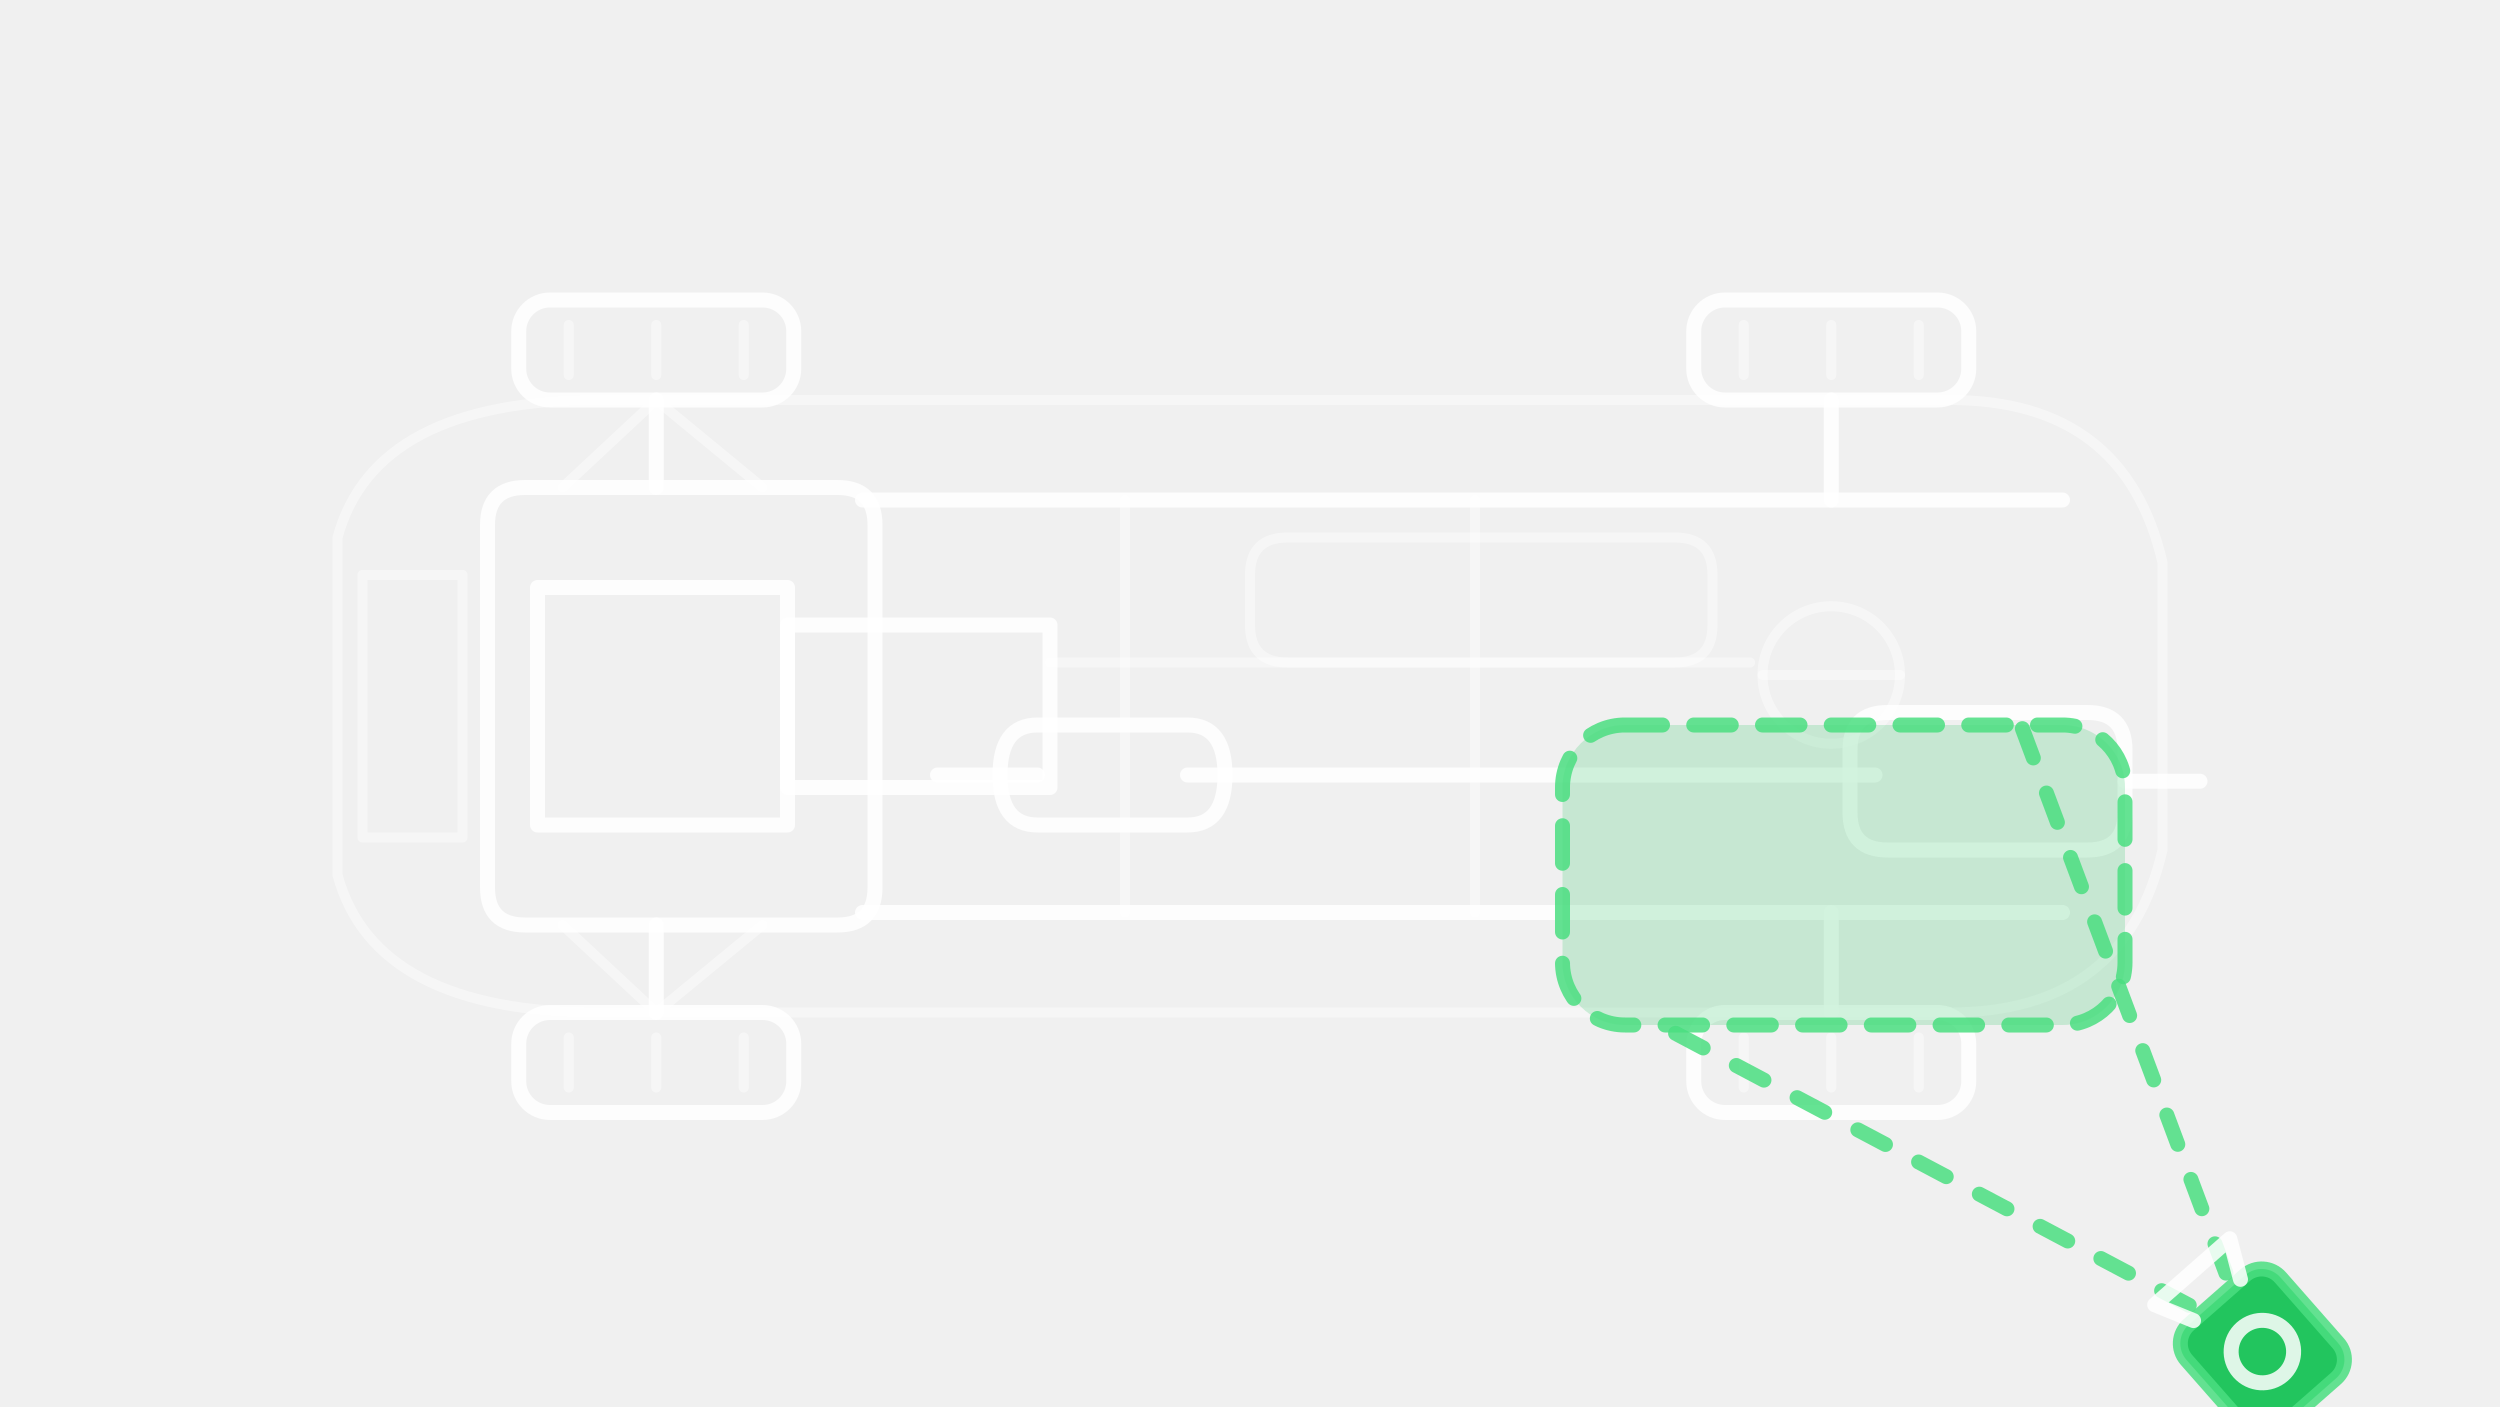
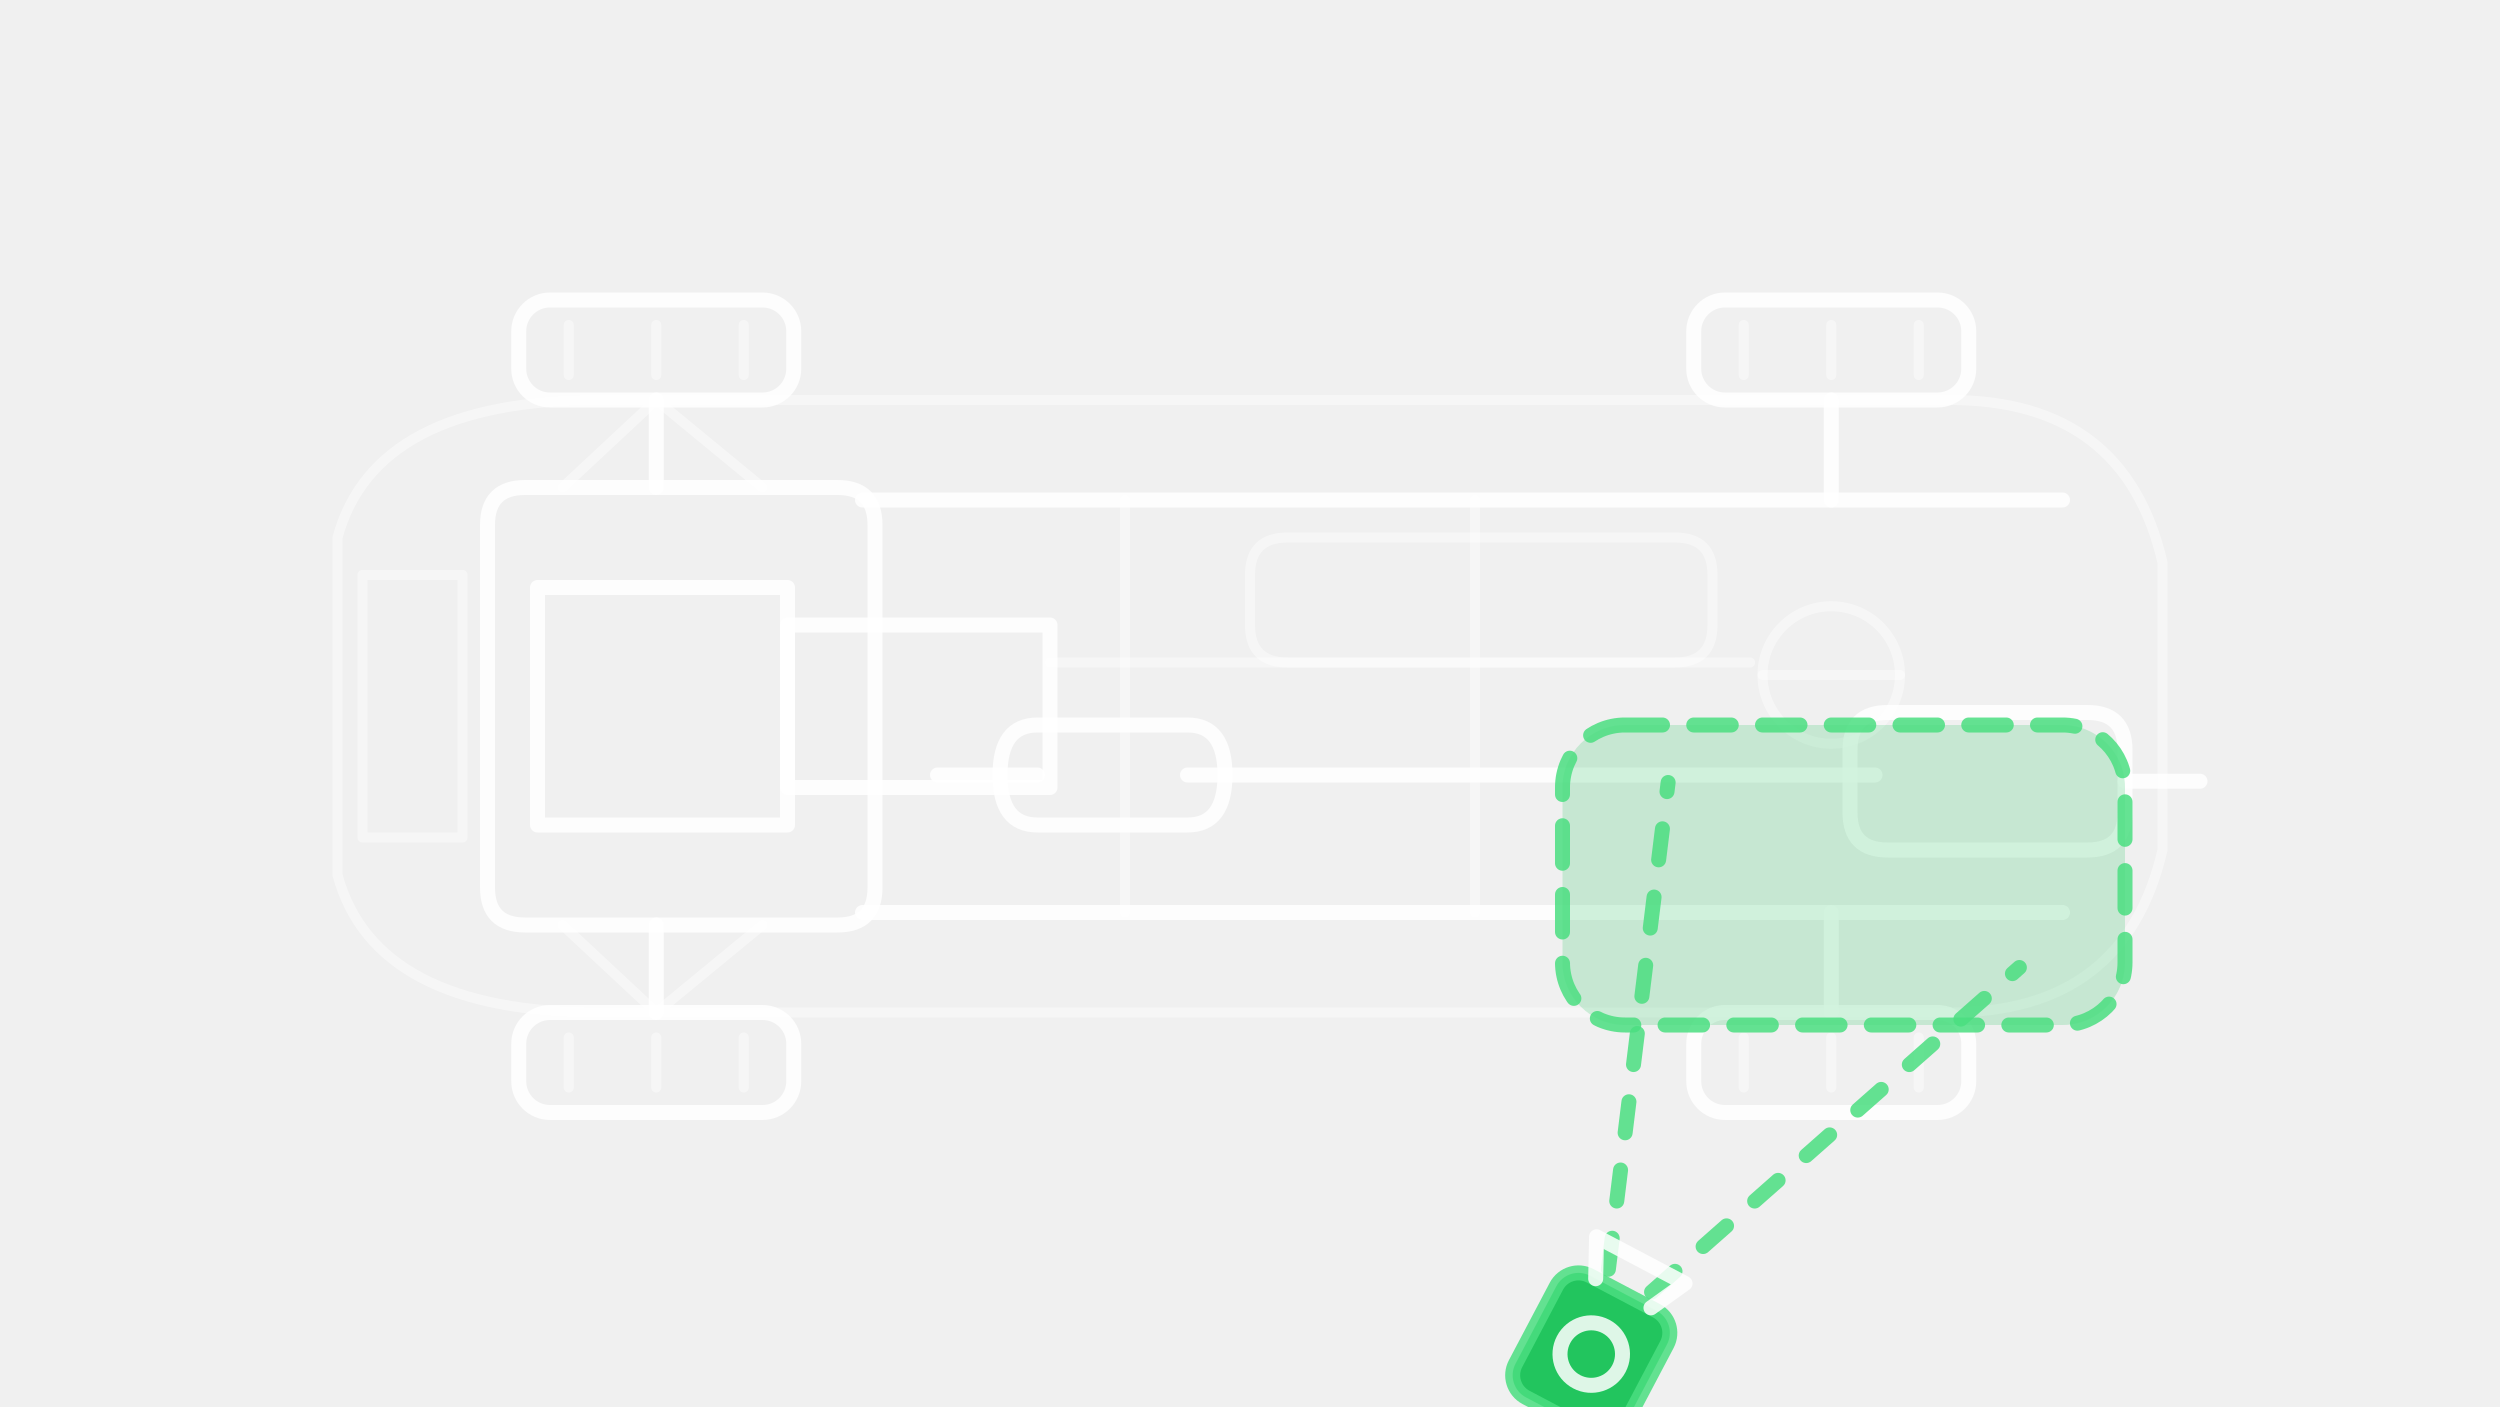
<svg xmlns="http://www.w3.org/2000/svg" viewBox="0 0 400 225" width="400" height="225" fill="none" stroke="#ffffff" stroke-opacity=".85" stroke-width="2.4" stroke-linecap="round" stroke-linejoin="round" color="#ffffff">
  <path class="pl" d="M96 64H312Q340 64 346 90V136Q340 162 312 162H96Q60 162 54 140V86Q60 64 96 64Z" stroke-width="1.6" opacity="0.5" />
  <rect x="83" y="48" width="44" height="16" rx="5" />
  <path class="pl" d="M91 52V60M105 52V60M119 52V60" stroke-width="1.6" opacity="0.5" />
  <rect x="83" y="162" width="44" height="16" rx="5" />
  <path class="pl" d="M91 166V174M105 166V174M119 166V174" stroke-width="1.6" opacity="0.5" />
  <rect x="271" y="48" width="44" height="16" rx="5" />
  <path class="pl" d="M279 52V60M293 52V60M307 52V60" stroke-width="1.6" opacity="0.5" />
  <rect x="271" y="162" width="44" height="16" rx="5" />
  <path class="pl" d="M279 166V174M293 166V174M307 166V174" stroke-width="1.6" opacity="0.5" />
  <path d="M138 80H330M138 146H330" />
  <path class="pl" d="M180 80V146M236 80V146" stroke-width="1.6" opacity="0.5" />
  <path d="M78 84Q78 78 84 78H134Q140 78 140 84V142Q140 148 134 148H84Q78 148 78 142Z" />
  <path class="pl" d="M90 78L105 64L122 78M90 148L105 162L122 148" stroke-width="1.6" opacity="0.5" />
  <path d="M105 64V78M105 148V162M293 64V80M293 146V162" />
  <path class="pl" d="M58 92H74V134H58Z" stroke-width="1.6" opacity="0.5" />
  <path d="M86 94H126V132H86Z" />
  <path d="M126 100H168V126H126Z" />
  <path class="pl" d="M168 106H280" stroke-width="1.6" opacity="0.5" />
  <circle class="pl" cx="293" cy="108" r="11" stroke-width="1.6" opacity="0.5" />
  <path class="pl" d="M282 108H304" stroke-width="1.6" opacity="0.5" />
  <path d="M150 124H166M190 124H300" />
  <path d="M166 116H190Q196 116 196 124Q196 132 190 132H166Q160 132 160 124Q160 116 166 116Z" />
  <path d="M302 114H334Q340 114 340 120V130Q340 136 334 136H302Q296 136 296 130V120Q296 114 302 114Z" />
  <path d="M340 125H352" />
  <path class="pl" d="M206 86H268Q274 86 274 92V100Q274 106 268 106H206Q200 106 200 100V92Q200 86 206 86Z" stroke-width="1.6" opacity="0.5" />
  <rect class="hl" x="250" y="116" width="90" height="48" rx="10" stroke-dasharray="6 5" stroke="#4ade80" fill="#22c55e" fill-opacity="0.2" />
-   <path class="hl ln" d="M360 214L323.1 115.3M360 214L266.9 164.7" stroke-dasharray="5 6" stroke="#4ade80" fill="none" />
-   <g transform="translate(360 214) rotate(-131.3)">
+   <path class="hl ln" d="M256 214L323.1 154.8M256 214L266.9 125.2" stroke-dasharray="5 6" stroke="#4ade80" fill="none" />
+   <g transform="translate(256 214) rotate(-62.2)">
    <rect class="hlc" x="-14" y="-10" width="22" height="20" rx="4" stroke="#4ade80" fill="#22c55e" />
    <circle cx="-3" cy="0" r="5" />
    <path d="M8 -5L14 -8V8L8 5" />
  </g>
</svg>
